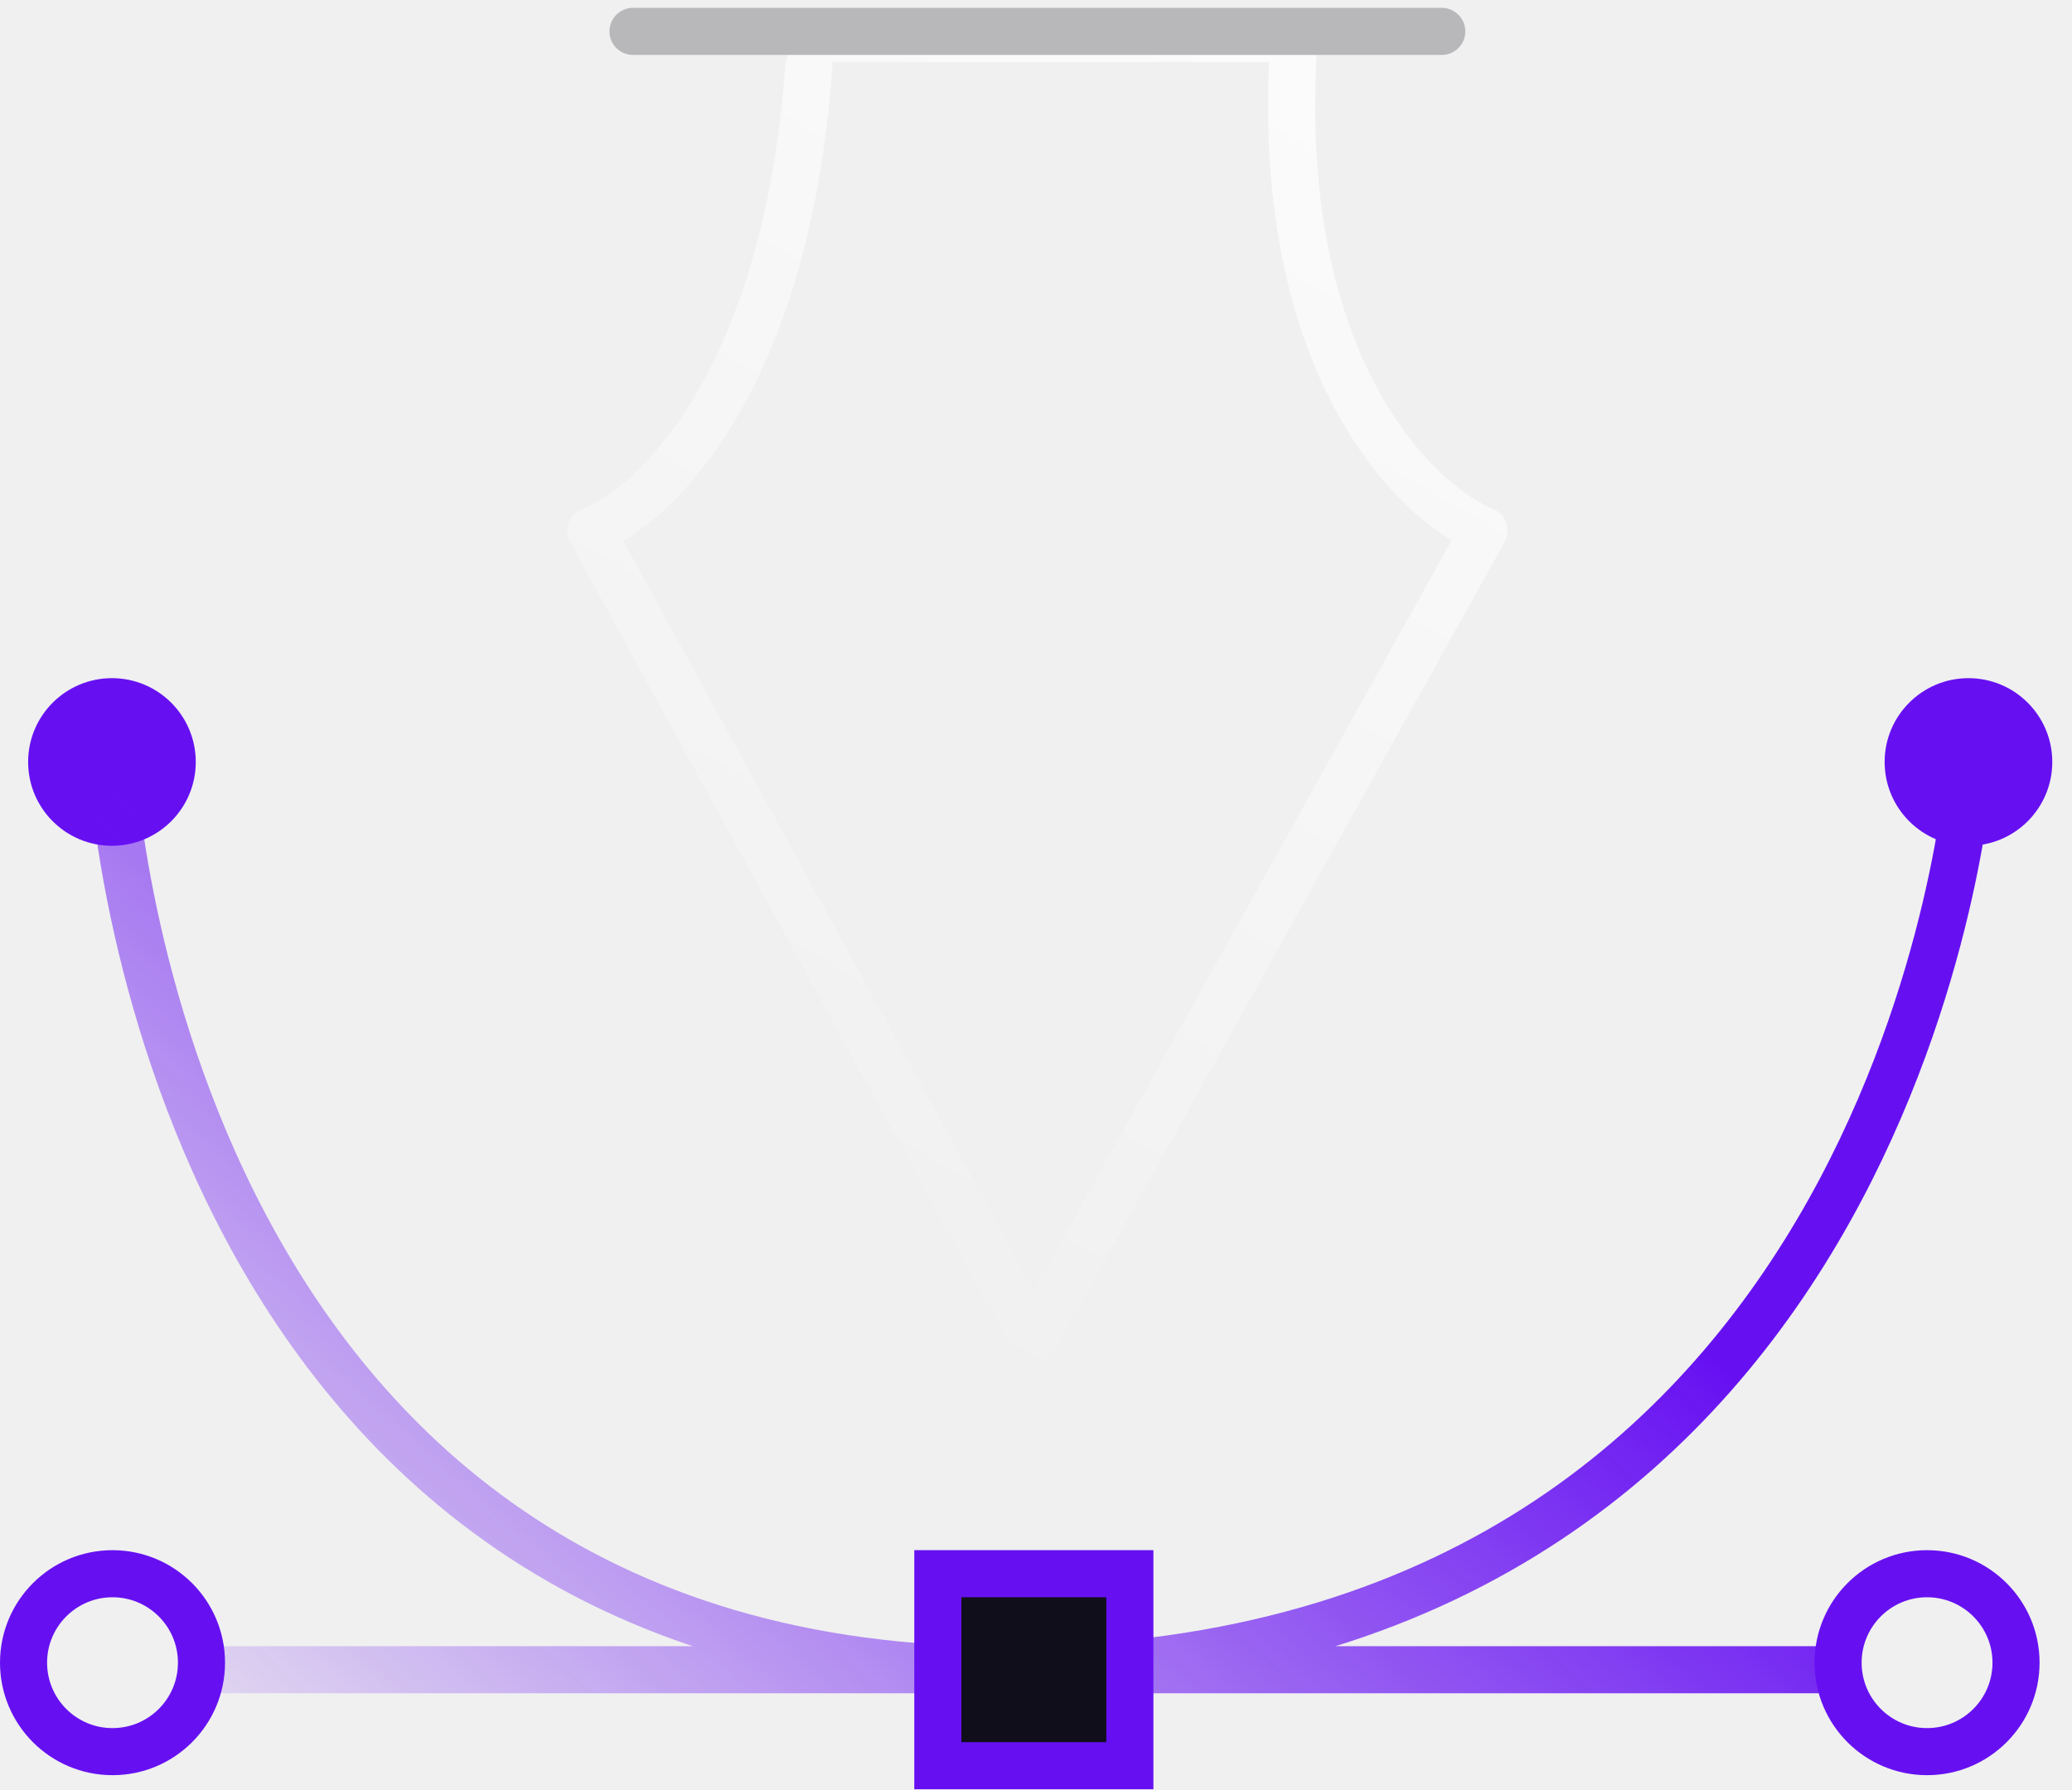
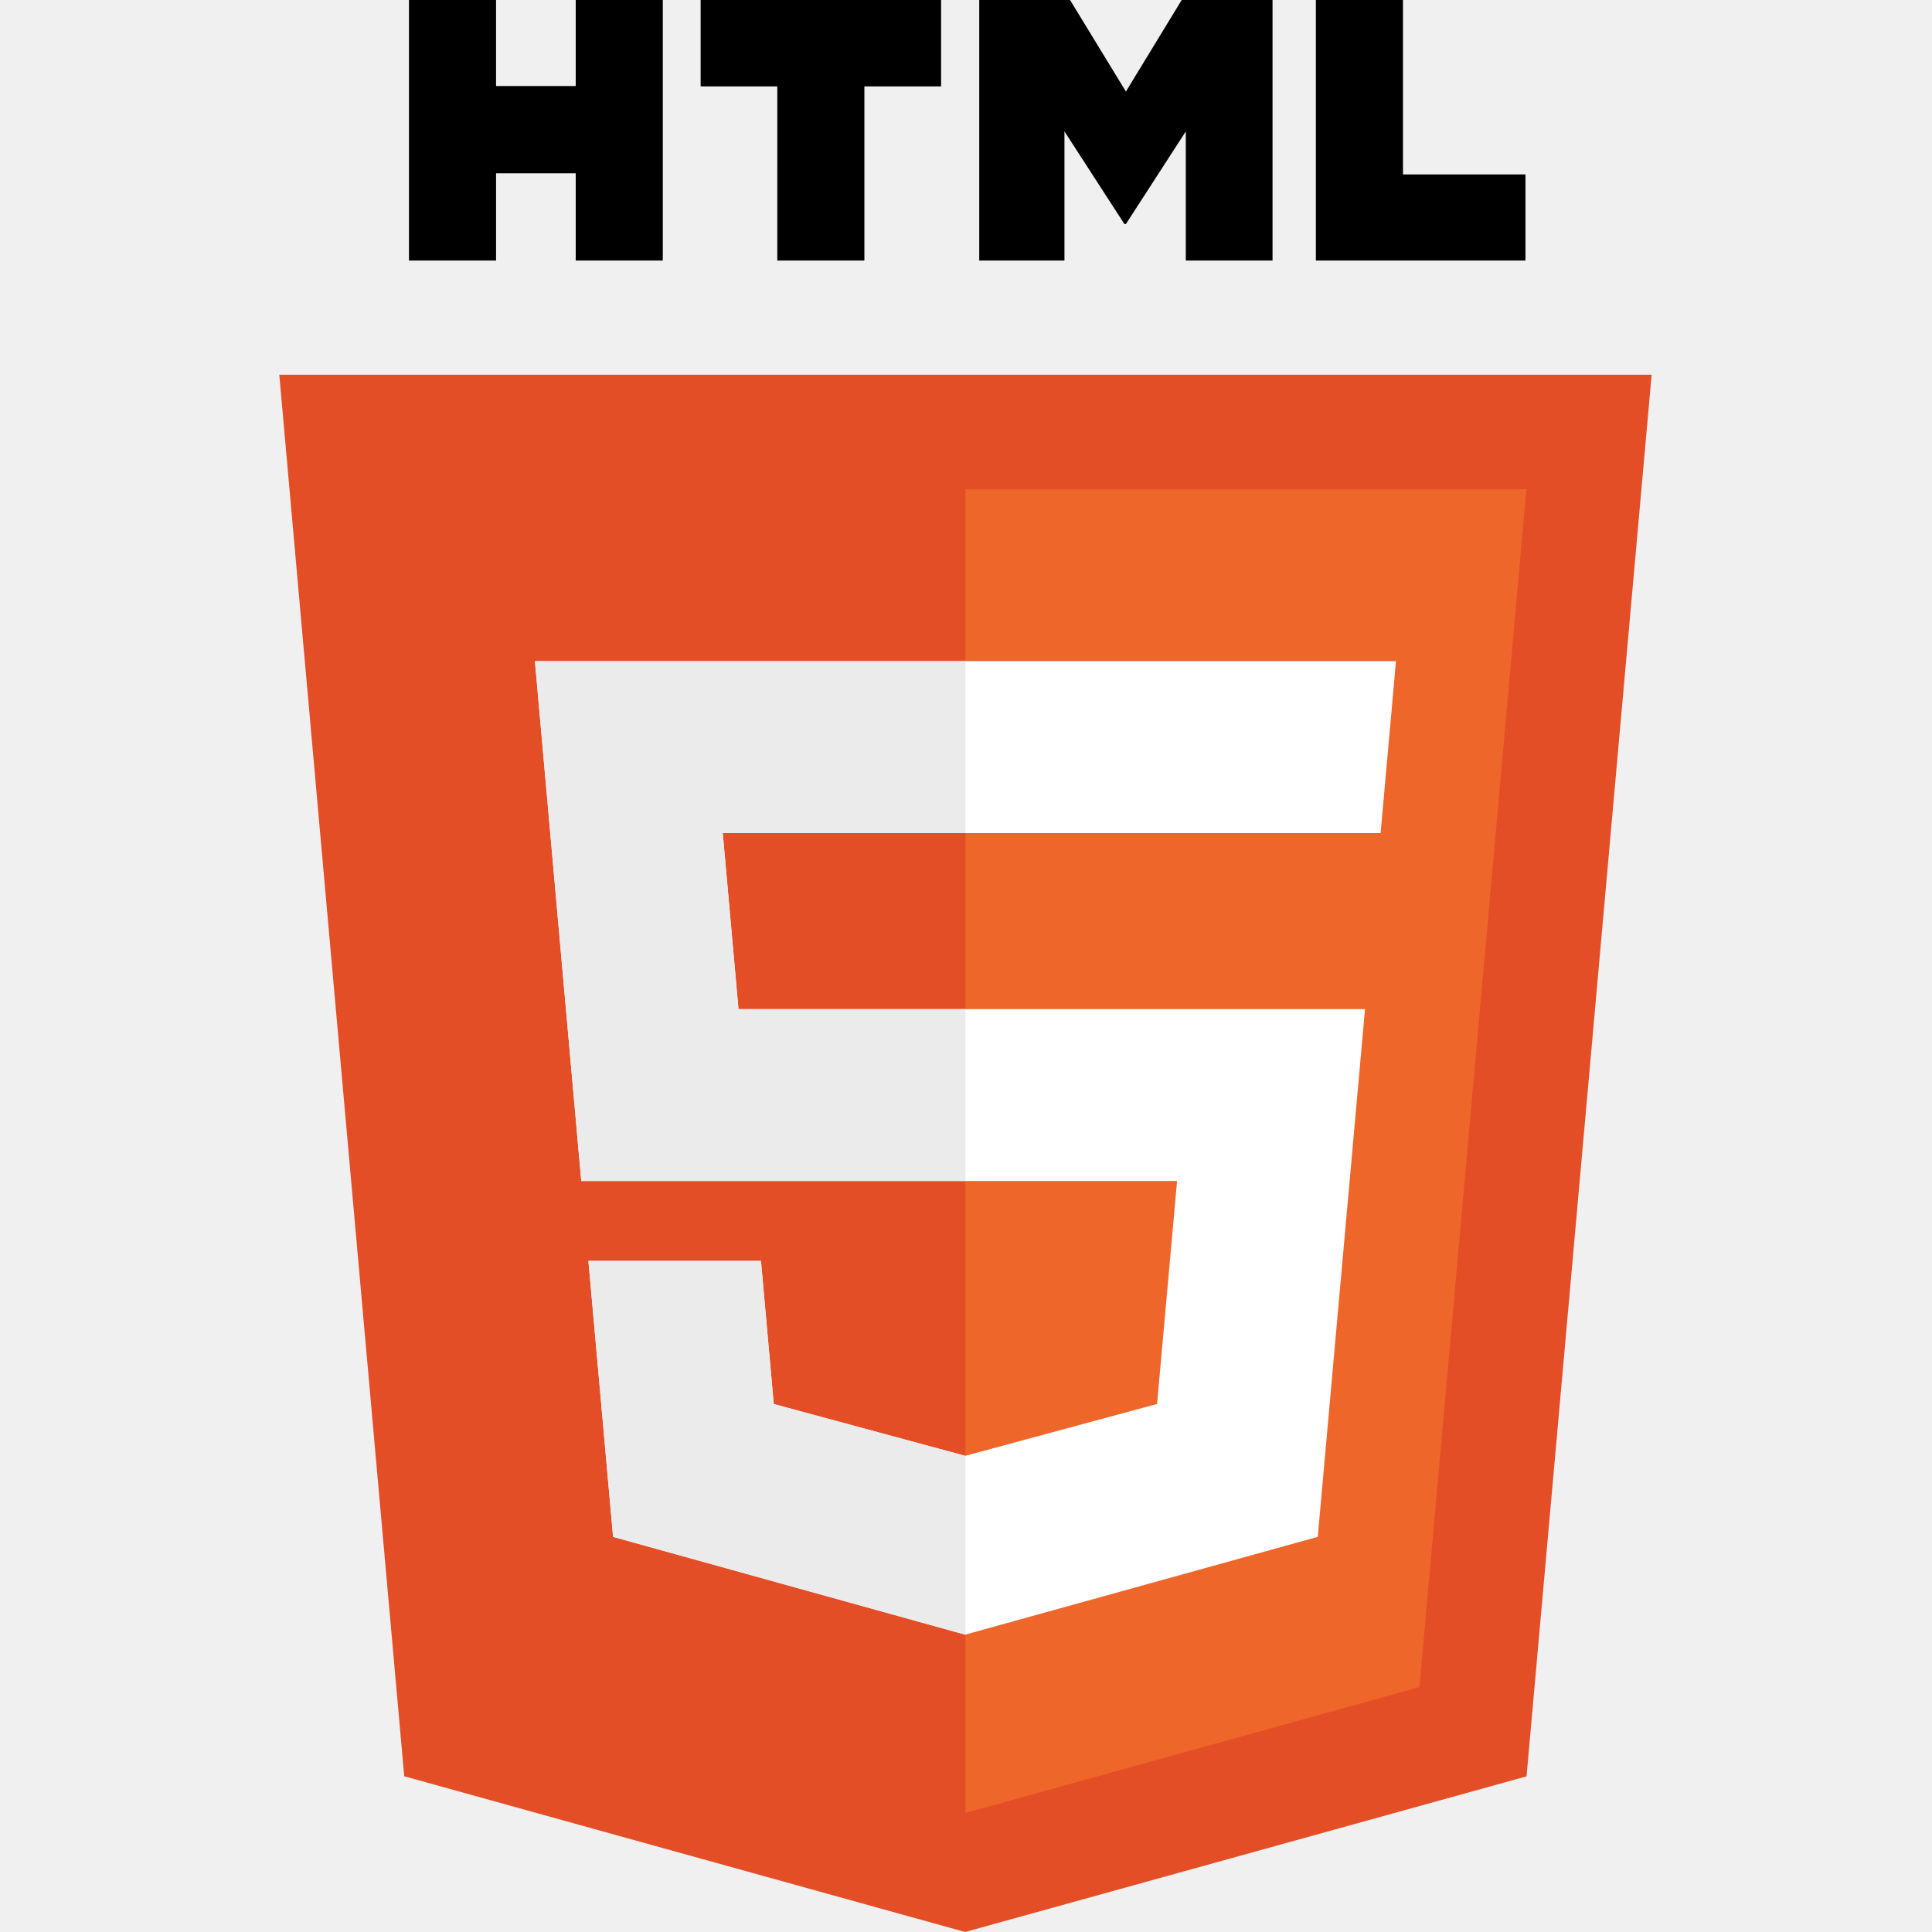
- <svg xmlns="http://www.w3.org/2000/svg" width="66" height="57" viewBox="0 0 66 57" fill="none">
-   <circle cx="3.566" cy="24.274" r="2.67" fill="#6610F2" />
-   <circle cx="62.702" cy="24.274" r="2.67" fill="#6610F2" />
-   <path d="M25.763 1.224H41.22C40.503 11.44 44.954 15.935 47.269 16.906L32.931 42.669L18.818 16.906C20.834 16.159 25.046 12.156 25.763 2.12" stroke="url(#paint0_linear_2173_285)" stroke-width="1.5" stroke-linecap="round" stroke-linejoin="round" />
-   <path d="M20.163 1H45.925" stroke="#B8B8BA" stroke-width="1.5" stroke-linecap="round" stroke-linejoin="round" />
-   <path d="M3.584 24.517C3.584 24.517 5.153 53.864 32.932 53.192C60.711 52.52 62.727 24.517 62.727 24.517M6.675 53.192H58.471" stroke="url(#paint1_linear_2173_285)" stroke-width="1.5" />
-   <circle cx="61.383" cy="52.968" r="2.834" stroke="#6610F2" stroke-width="1.5" />
-   <circle cx="3.584" cy="52.968" r="2.834" stroke="#6610F2" stroke-width="1.5" />
-   <rect x="29.873" y="50.133" width="6.117" height="6.117" fill="#110E1B" stroke="#6610F2" stroke-width="1.5" />
-   <defs>
-     <linearGradient id="paint0_linear_2173_285" x1="50.629" y1="-9.753" x2="22.178" y2="39.084" gradientUnits="userSpaceOnUse">
-       <stop stop-color="white" />
-       <stop offset="1" stop-color="white" stop-opacity="0" />
-     </linearGradient>
-     <linearGradient id="paint1_linear_2173_285" x1="33.156" y1="24.517" x2="3.56" y2="58.403" gradientUnits="userSpaceOnUse">
-       <stop stop-color="#6610F2" />
-       <stop offset="1" stop-color="#6610F2" stop-opacity="0" />
-     </linearGradient>
-   </defs>
+ <svg xmlns="http://www.w3.org/2000/svg" version="1.1" id="Layer_1" x="0px" y="0px" width="512px" height="512px" viewBox="0 0 512 512" enable-background="new 0 0 512 512" xml:space="preserve">
+   <g>
+     <g>
+       <g>
+         <path d="M108.382,0h23.077v22.8h21.11V0h23.078v69.044H152.57v-23.12h-21.11v23.12h-23.077L108.382,0L108.382,0z" />
+         <path d="M205.994,22.896h-20.316V0h63.72v22.896h-20.325v46.148h-23.078L205.994,22.896L205.994,22.896z" />
+         <path d="M259.511,0h24.063l14.802,24.26L313.163,0h24.072v69.044h-22.982V34.822l-15.877,24.549h-0.397l-15.888-24.549v34.222     h-22.58V0z" />
+         <path d="M348.72,0h23.084v46.222h32.453v22.822H348.72V0z" />
+       </g>
+     </g>
+   </g>
+   <g id="Guides_to_delete">
+     <g>
+       <polygon fill="#E34E26" points="107.125,470.727 74.012,99.297 437.703,99.297 404.549,470.755 255.769,512   " />
+       <polygon fill="#EF662A" points="255.857,129.657 255.857,480.449 376.164,447.101 404.51,129.657   " />
+       <polygon fill="#FFFFFF" points="141.761,175.217 154.041,312.978 311.936,312.978 306.637,372.066 255.799,385.811     205.057,372.085 201.664,334.146 155.937,334.146 162.476,407.282 255.787,433.199 349.219,407.282 361.744,267.429     195.706,267.429 191.538,220.777 365.732,220.777 365.873,220.777 369.953,175.217   " />
+       <g>
+         <polygon fill="#EBEBEB" points="255.857,175.217 141.761,175.217 154.041,312.978 255.857,312.978 255.857,267.429      195.706,267.429 191.538,220.777 255.857,220.777    " />
+         <polygon fill="#EBEBEB" points="255.857,385.791 255.799,385.811 205.057,372.085 201.664,334.146 155.937,334.146      162.476,407.282 255.787,433.199 255.857,433.179    " />
+       </g>
+     </g>
+   </g>
</svg>
